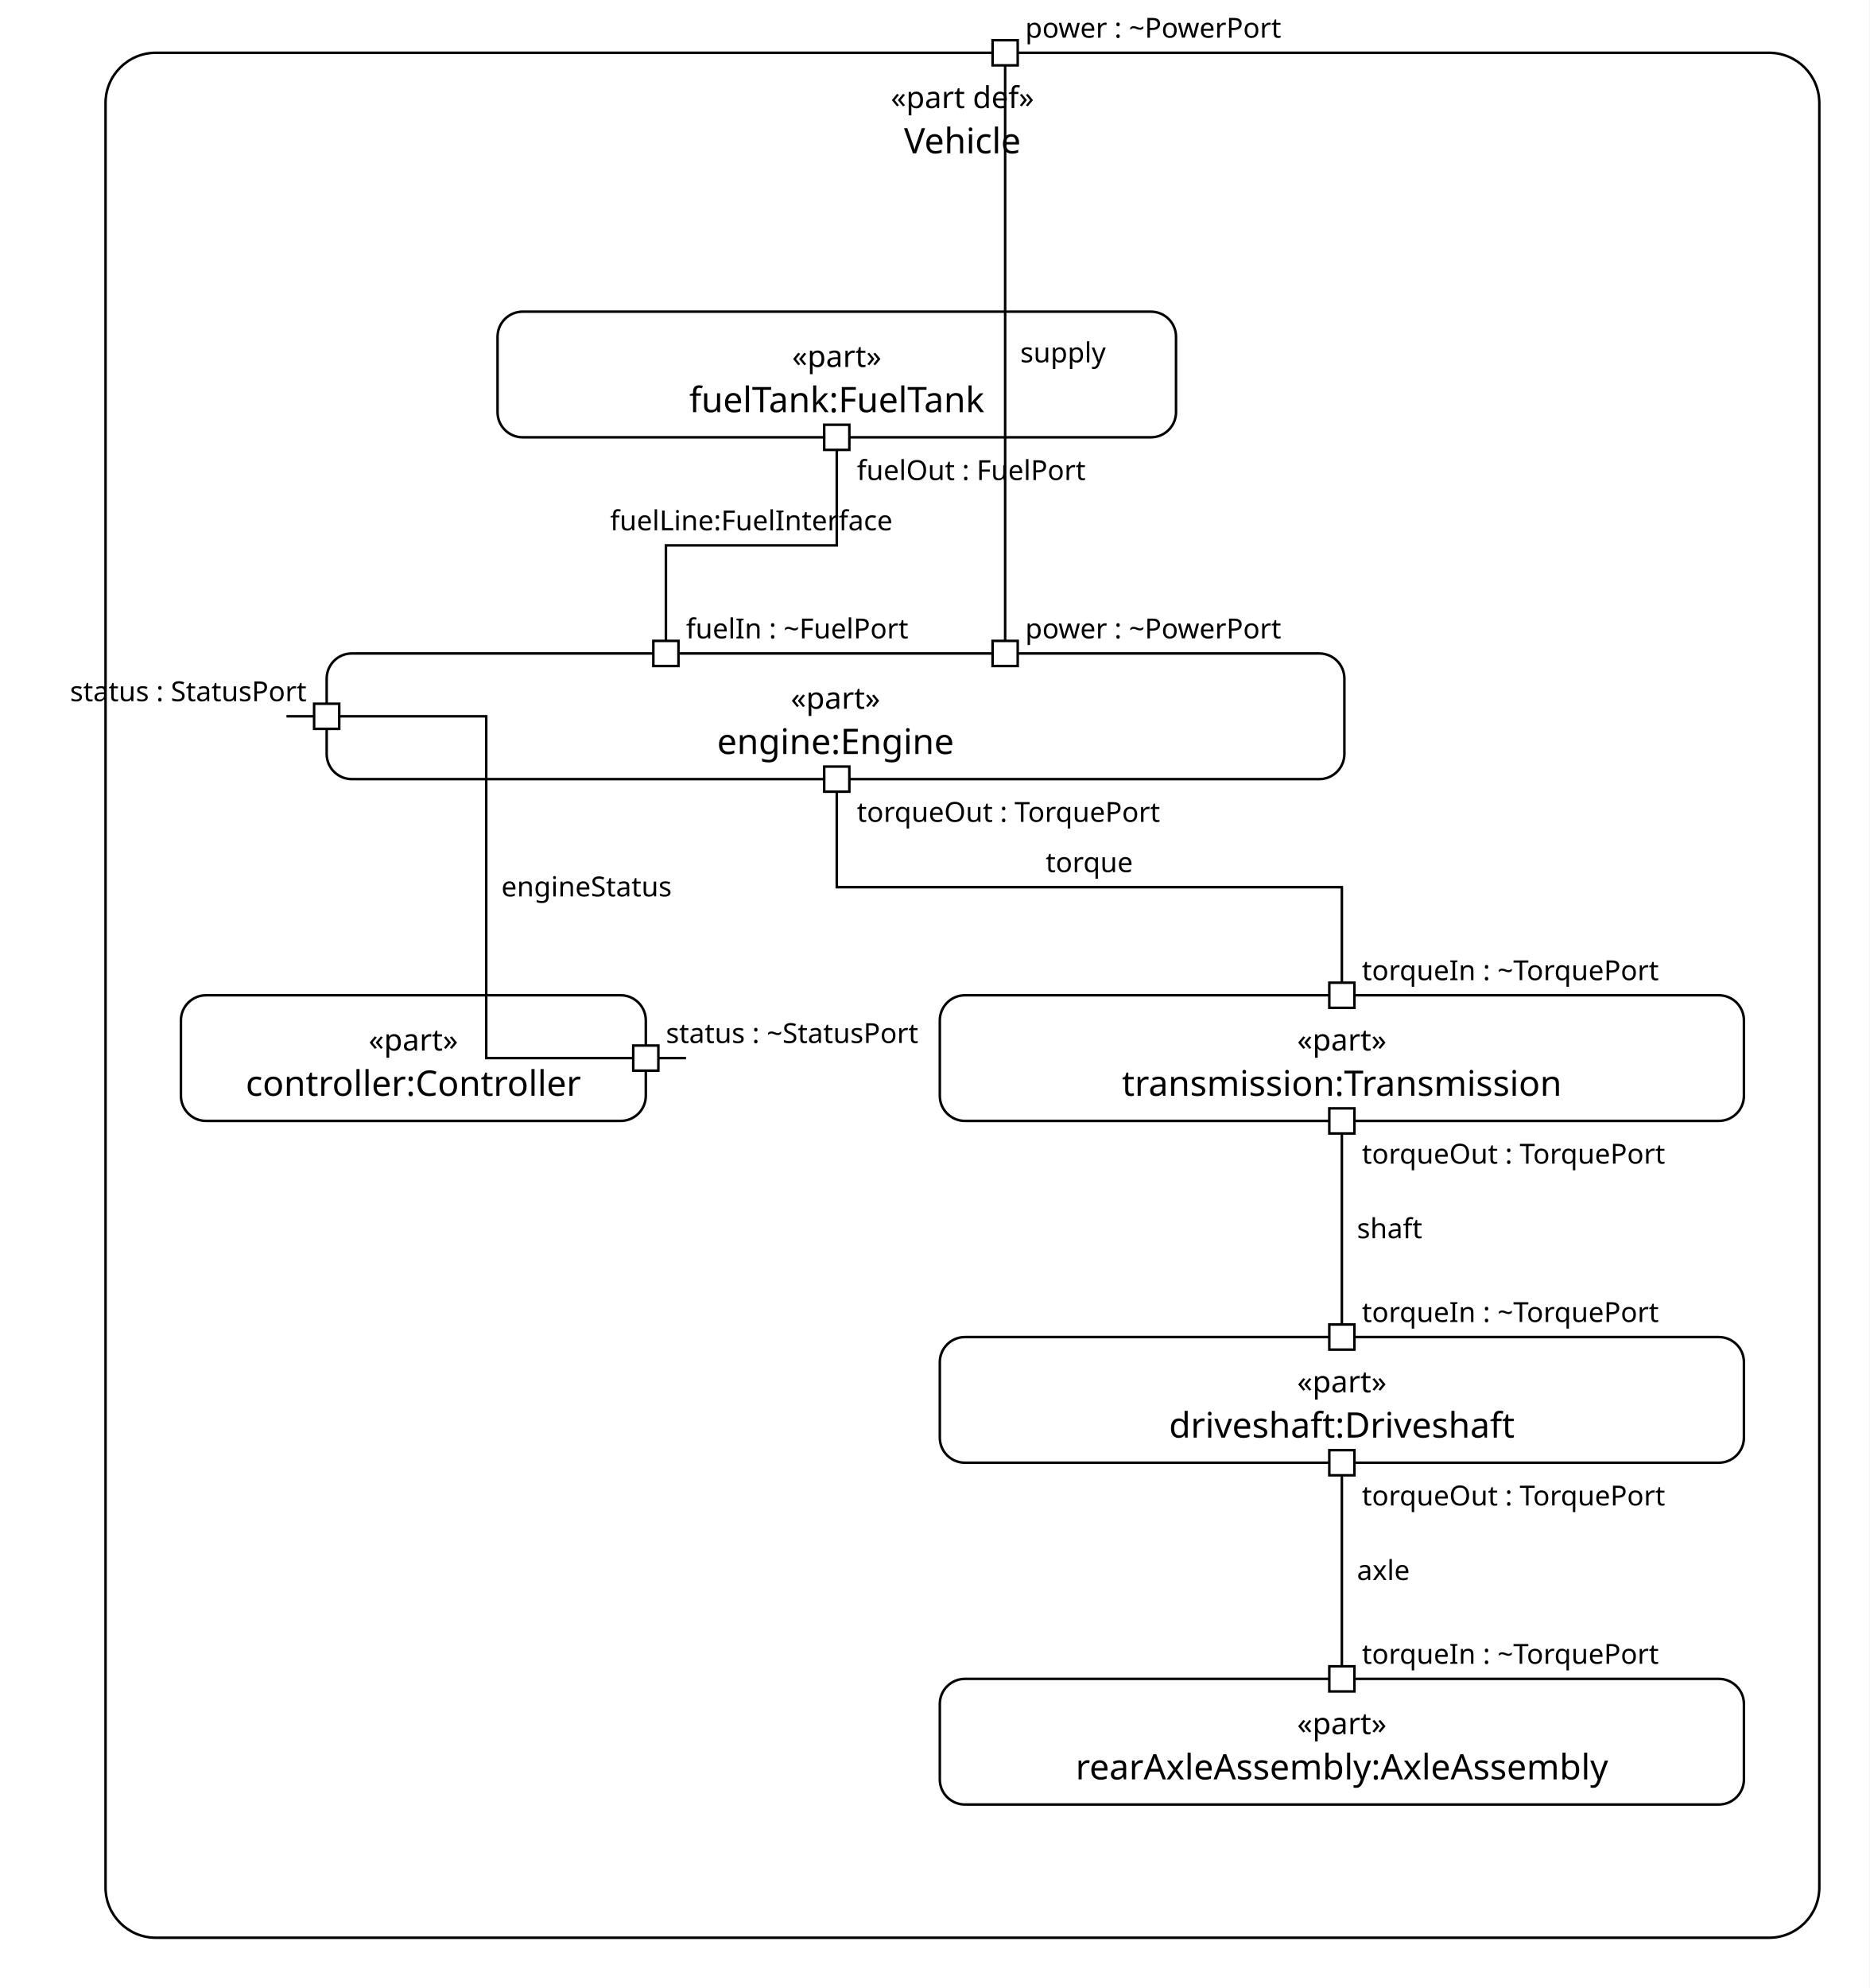
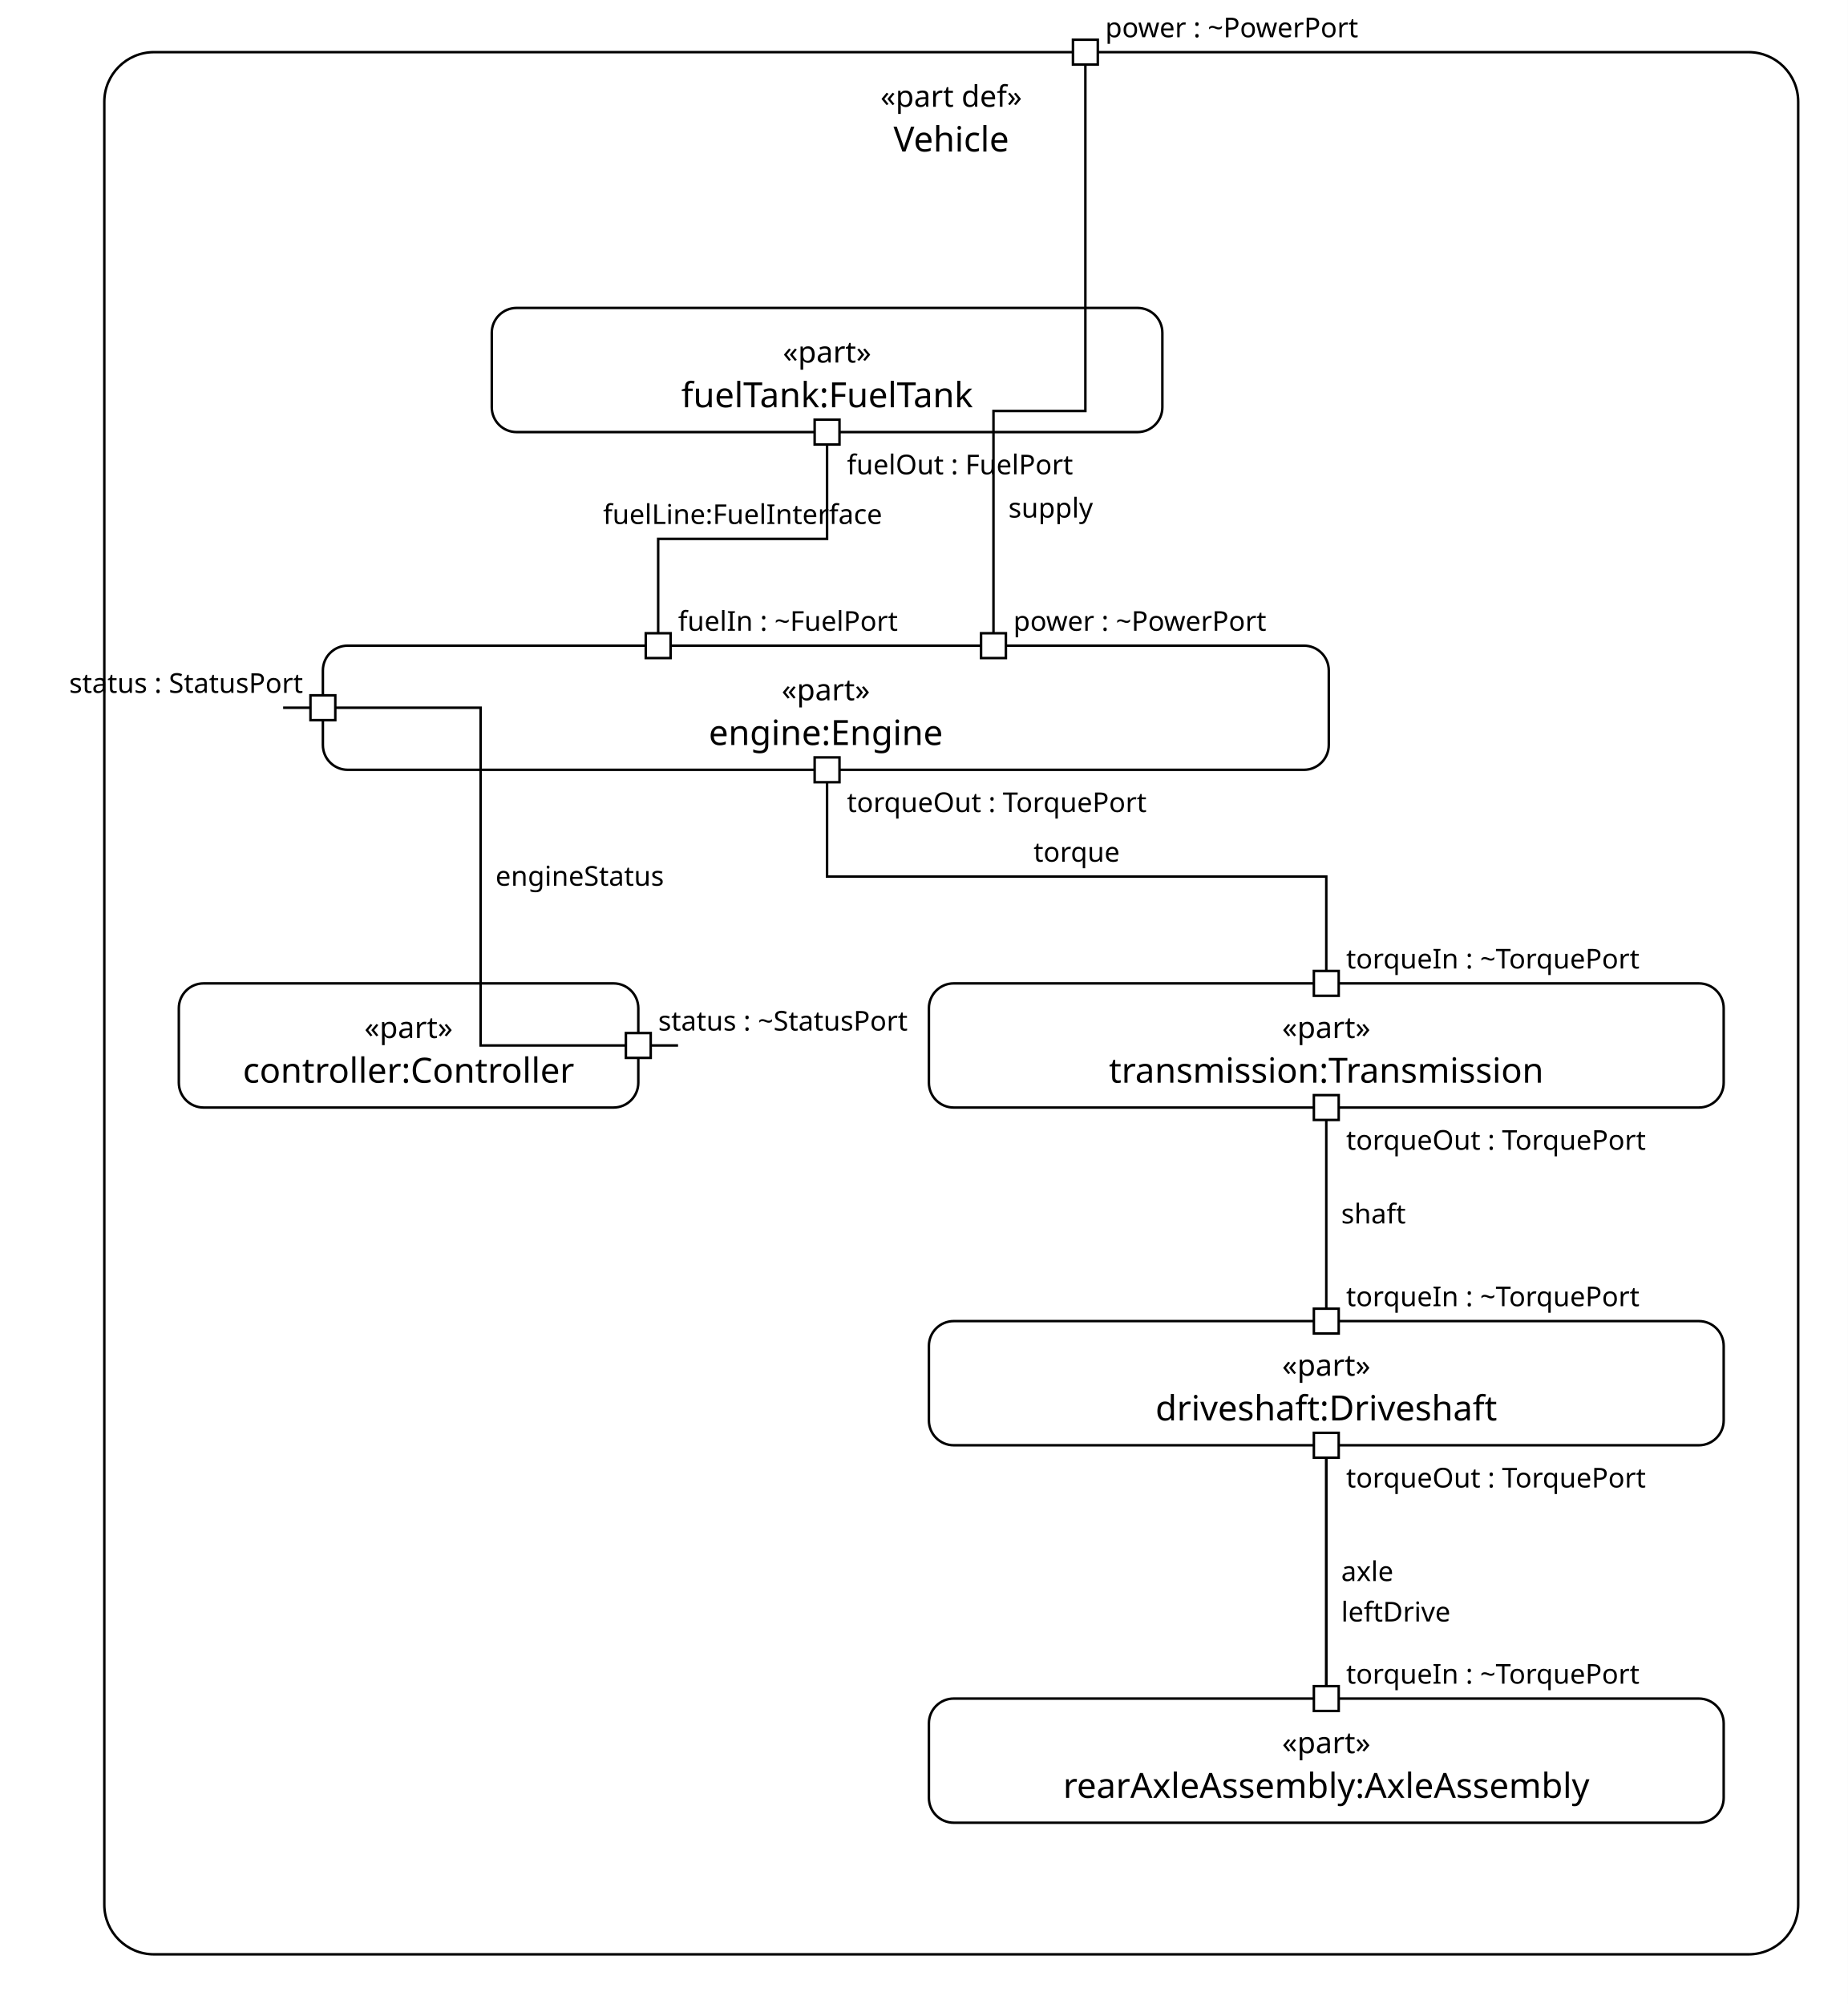
- <svg xmlns="http://www.w3.org/2000/svg" width="744" height="791" viewBox="-22 -1 744 791" font-family="sans-serif">
-   <rect x="-22" y="-1" width="744" height="791" fill="#ffffff" />
-   <rect x="20" y="20" width="682" height="750" rx="20" fill="#ffffff" stroke="#000000" />
+ <svg xmlns="http://www.w3.org/2000/svg" width="744" height="807" viewBox="-22 -1 744 807" font-family="sans-serif">
+   <rect x="-22" y="-1" width="744" height="807" fill="#ffffff" />
+   <rect x="20" y="20" width="682" height="766" rx="20" fill="#ffffff" stroke="#000000" />
  <text x="361" y="42" text-anchor="middle" font-size="12">«part def»</text>
  <text x="361" y="60" text-anchor="middle" font-size="14">Vehicle</text>
  <rect x="50" y="395" width="185" height="50" rx="10" fill="#ffffff" stroke="#000000" />
  <text x="142.5" y="417" text-anchor="middle" font-size="12">«part»</text>
  <text x="142.5" y="435" text-anchor="middle" font-size="14">controller:Controller</text>
  <rect x="352" y="531" width="320" height="50" rx="10" fill="#ffffff" stroke="#000000" />
  <text x="512" y="553" text-anchor="middle" font-size="12">«part»</text>
  <text x="512" y="571" text-anchor="middle" font-size="14">driveshaft:Driveshaft</text>
  <rect x="108" y="259" width="405" height="50" rx="10" fill="#ffffff" stroke="#000000" />
  <text x="310.5" y="281" text-anchor="middle" font-size="12">«part»</text>
  <text x="310.5" y="299" text-anchor="middle" font-size="14">engine:Engine</text>
  <rect x="176" y="123" width="270" height="50" rx="10" fill="#ffffff" stroke="#000000" />
  <text x="311" y="145" text-anchor="middle" font-size="12">«part»</text>
  <text x="311" y="163" text-anchor="middle" font-size="14">fuelTank:FuelTank</text>
-   <rect x="352" y="667" width="320" height="50" rx="10" fill="#ffffff" stroke="#000000" />
-   <text x="512" y="689" text-anchor="middle" font-size="12">«part»</text>
-   <text x="512" y="707" text-anchor="middle" font-size="14">rearAxleAssembly:AxleAssembly</text>
+   <rect x="352" y="683" width="320" height="50" rx="10" fill="#ffffff" stroke="#000000" />
+   <text x="512" y="705" text-anchor="middle" font-size="12">«part»</text>
+   <text x="512" y="723" text-anchor="middle" font-size="14">rearAxleAssembly:AxleAssembly</text>
  <rect x="352" y="395" width="320" height="50" rx="10" fill="#ffffff" stroke="#000000" />
  <text x="512" y="417" text-anchor="middle" font-size="12">«part»</text>
  <text x="512" y="435" text-anchor="middle" font-size="14">transmission:Transmission</text>
-   <polyline points="512,581 512,667" fill="none" stroke="#000000" />
-   <text x="518" y="627.67" text-anchor="start" font-size="11">axle</text>
+   <polyline points="512,581 512,683" fill="none" stroke="#000000" />
+   <text x="518" y="635.67" text-anchor="start" font-size="11">axle</text>
  <polyline points="108,284 92,284 171.5,284 171.5,420 251,420 235,420" fill="none" stroke="#000000" />
  <text x="177.5" y="355.67" text-anchor="start" font-size="11">engineStatus</text>
  <polyline points="311,173 311,189 311,216 243,216 243,243 243,259" fill="none" stroke="#000000" />
  <text x="277" y="210" text-anchor="middle" font-size="11">fuelLine:FuelInterface</text>
+   <polyline points="512,581 512,683" fill="none" stroke="#000000" />
+   <text x="518" y="651.97" text-anchor="start" font-size="11">leftDrive</text>
  <polyline points="512,445 512,531" fill="none" stroke="#000000" />
  <text x="518" y="491.67" text-anchor="start" font-size="11">shaft</text>
-   <polyline points="378,20 378,259" fill="none" stroke="#000000" />
-   <text x="384" y="143.17" text-anchor="start" font-size="11">supply</text>
+   <polyline points="415,20 415,86 415,164.5 378,164.5 378,243 378,259" fill="none" stroke="#000000" />
+   <text x="384" y="207.42" text-anchor="start" font-size="11">supply</text>
  <polyline points="311,309 311,325 311,352 512,352 512,379 512,395" fill="none" stroke="#000000" />
  <text x="411.5" y="346" text-anchor="middle" font-size="11">torque</text>
-   <rect x="373" y="15" width="10" height="10" fill="#ffffff" stroke="#000000" />
-   <text x="386" y="14" text-anchor="start" font-size="11">power : ~PowerPort</text>
+   <rect x="410" y="15" width="10" height="10" fill="#ffffff" stroke="#000000" />
+   <text x="423" y="14" text-anchor="start" font-size="11">power : ~PowerPort</text>
  <rect x="230" y="415" width="10" height="10" fill="#ffffff" stroke="#000000" />
  <text x="243" y="414" text-anchor="start" font-size="11">status : ~StatusPort</text>
  <rect x="507" y="526" width="10" height="10" fill="#ffffff" stroke="#000000" />
  <text x="520" y="525" text-anchor="start" font-size="11">torqueIn : ~TorquePort</text>
  <rect x="507" y="576" width="10" height="10" fill="#ffffff" stroke="#000000" />
  <text x="520" y="598" text-anchor="start" font-size="11">torqueOut : TorquePort</text>
  <rect x="238" y="254" width="10" height="10" fill="#ffffff" stroke="#000000" />
  <text x="251" y="253" text-anchor="start" font-size="11">fuelIn : ~FuelPort</text>
  <rect x="373" y="254" width="10" height="10" fill="#ffffff" stroke="#000000" />
  <text x="386" y="253" text-anchor="start" font-size="11">power : ~PowerPort</text>
  <rect x="103" y="279" width="10" height="10" fill="#ffffff" stroke="#000000" />
  <text x="100" y="278" text-anchor="end" font-size="11">status : StatusPort</text>
  <rect x="306" y="304" width="10" height="10" fill="#ffffff" stroke="#000000" />
  <text x="319" y="326" text-anchor="start" font-size="11">torqueOut : TorquePort</text>
  <rect x="306" y="168" width="10" height="10" fill="#ffffff" stroke="#000000" />
  <text x="319" y="190" text-anchor="start" font-size="11">fuelOut : FuelPort</text>
-   <rect x="507" y="662" width="10" height="10" fill="#ffffff" stroke="#000000" />
-   <text x="520" y="661" text-anchor="start" font-size="11">torqueIn : ~TorquePort</text>
+   <rect x="507" y="678" width="10" height="10" fill="#ffffff" stroke="#000000" />
+   <text x="520" y="677" text-anchor="start" font-size="11">torqueIn : ~TorquePort</text>
  <rect x="507" y="390" width="10" height="10" fill="#ffffff" stroke="#000000" />
  <text x="520" y="389" text-anchor="start" font-size="11">torqueIn : ~TorquePort</text>
  <rect x="507" y="440" width="10" height="10" fill="#ffffff" stroke="#000000" />
  <text x="520" y="462" text-anchor="start" font-size="11">torqueOut : TorquePort</text>
</svg>
